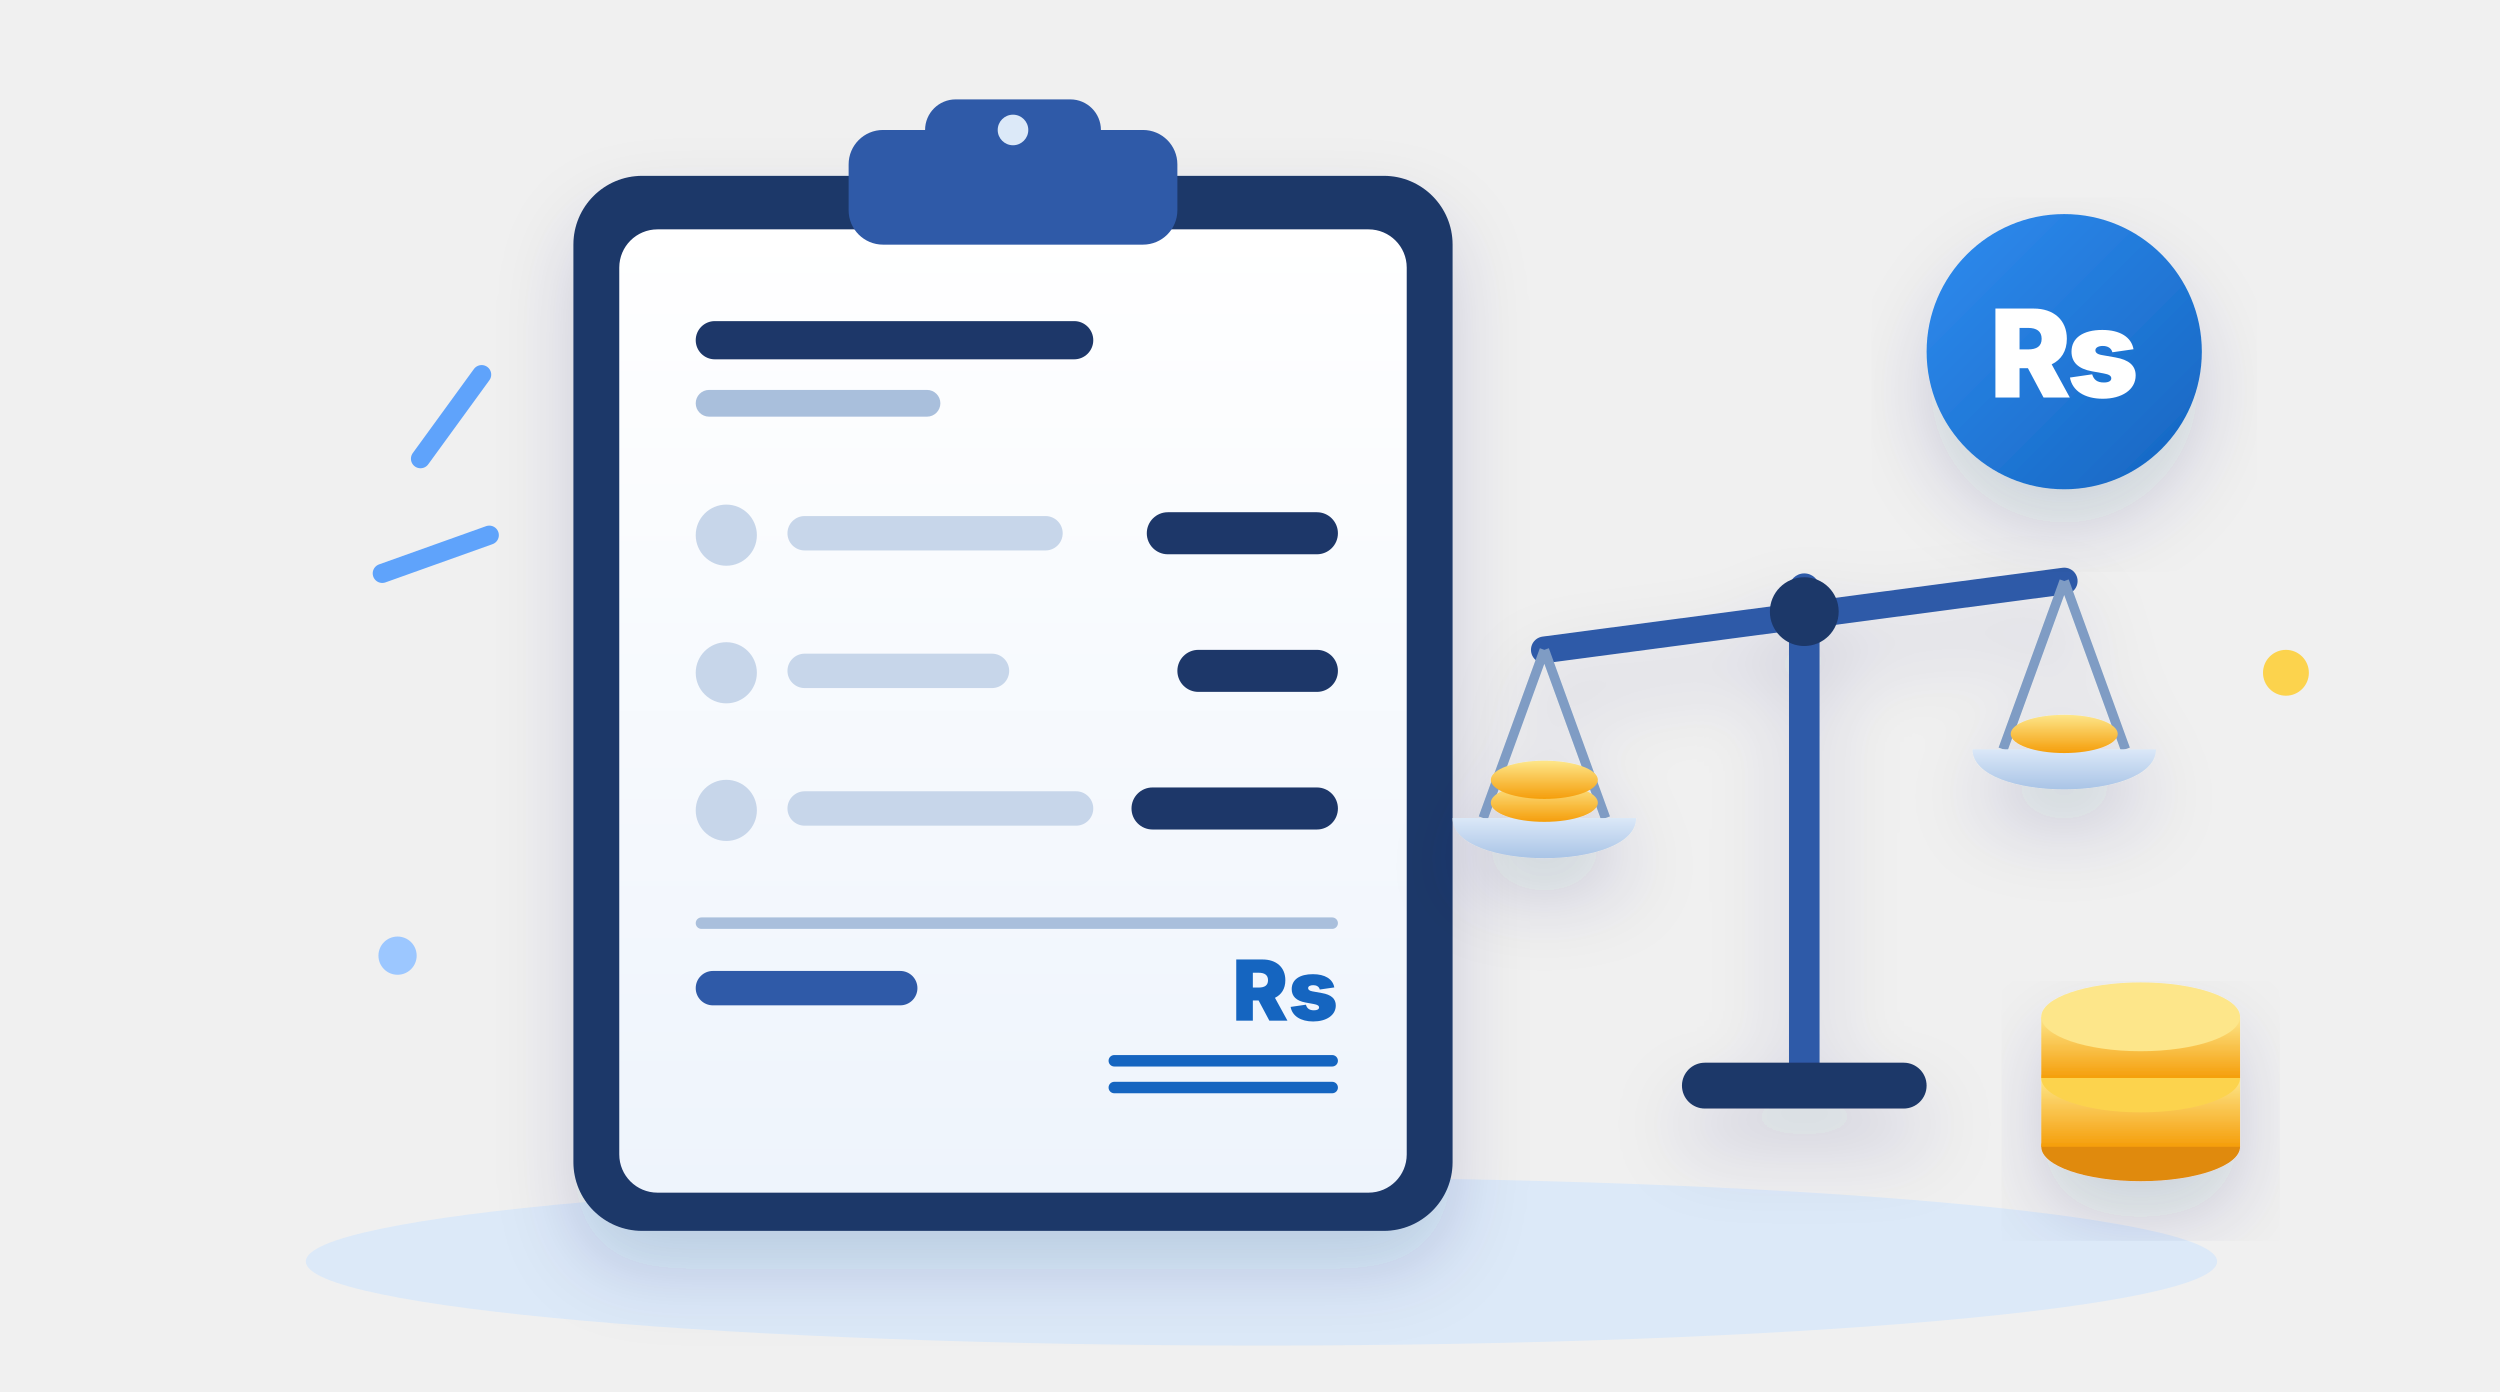
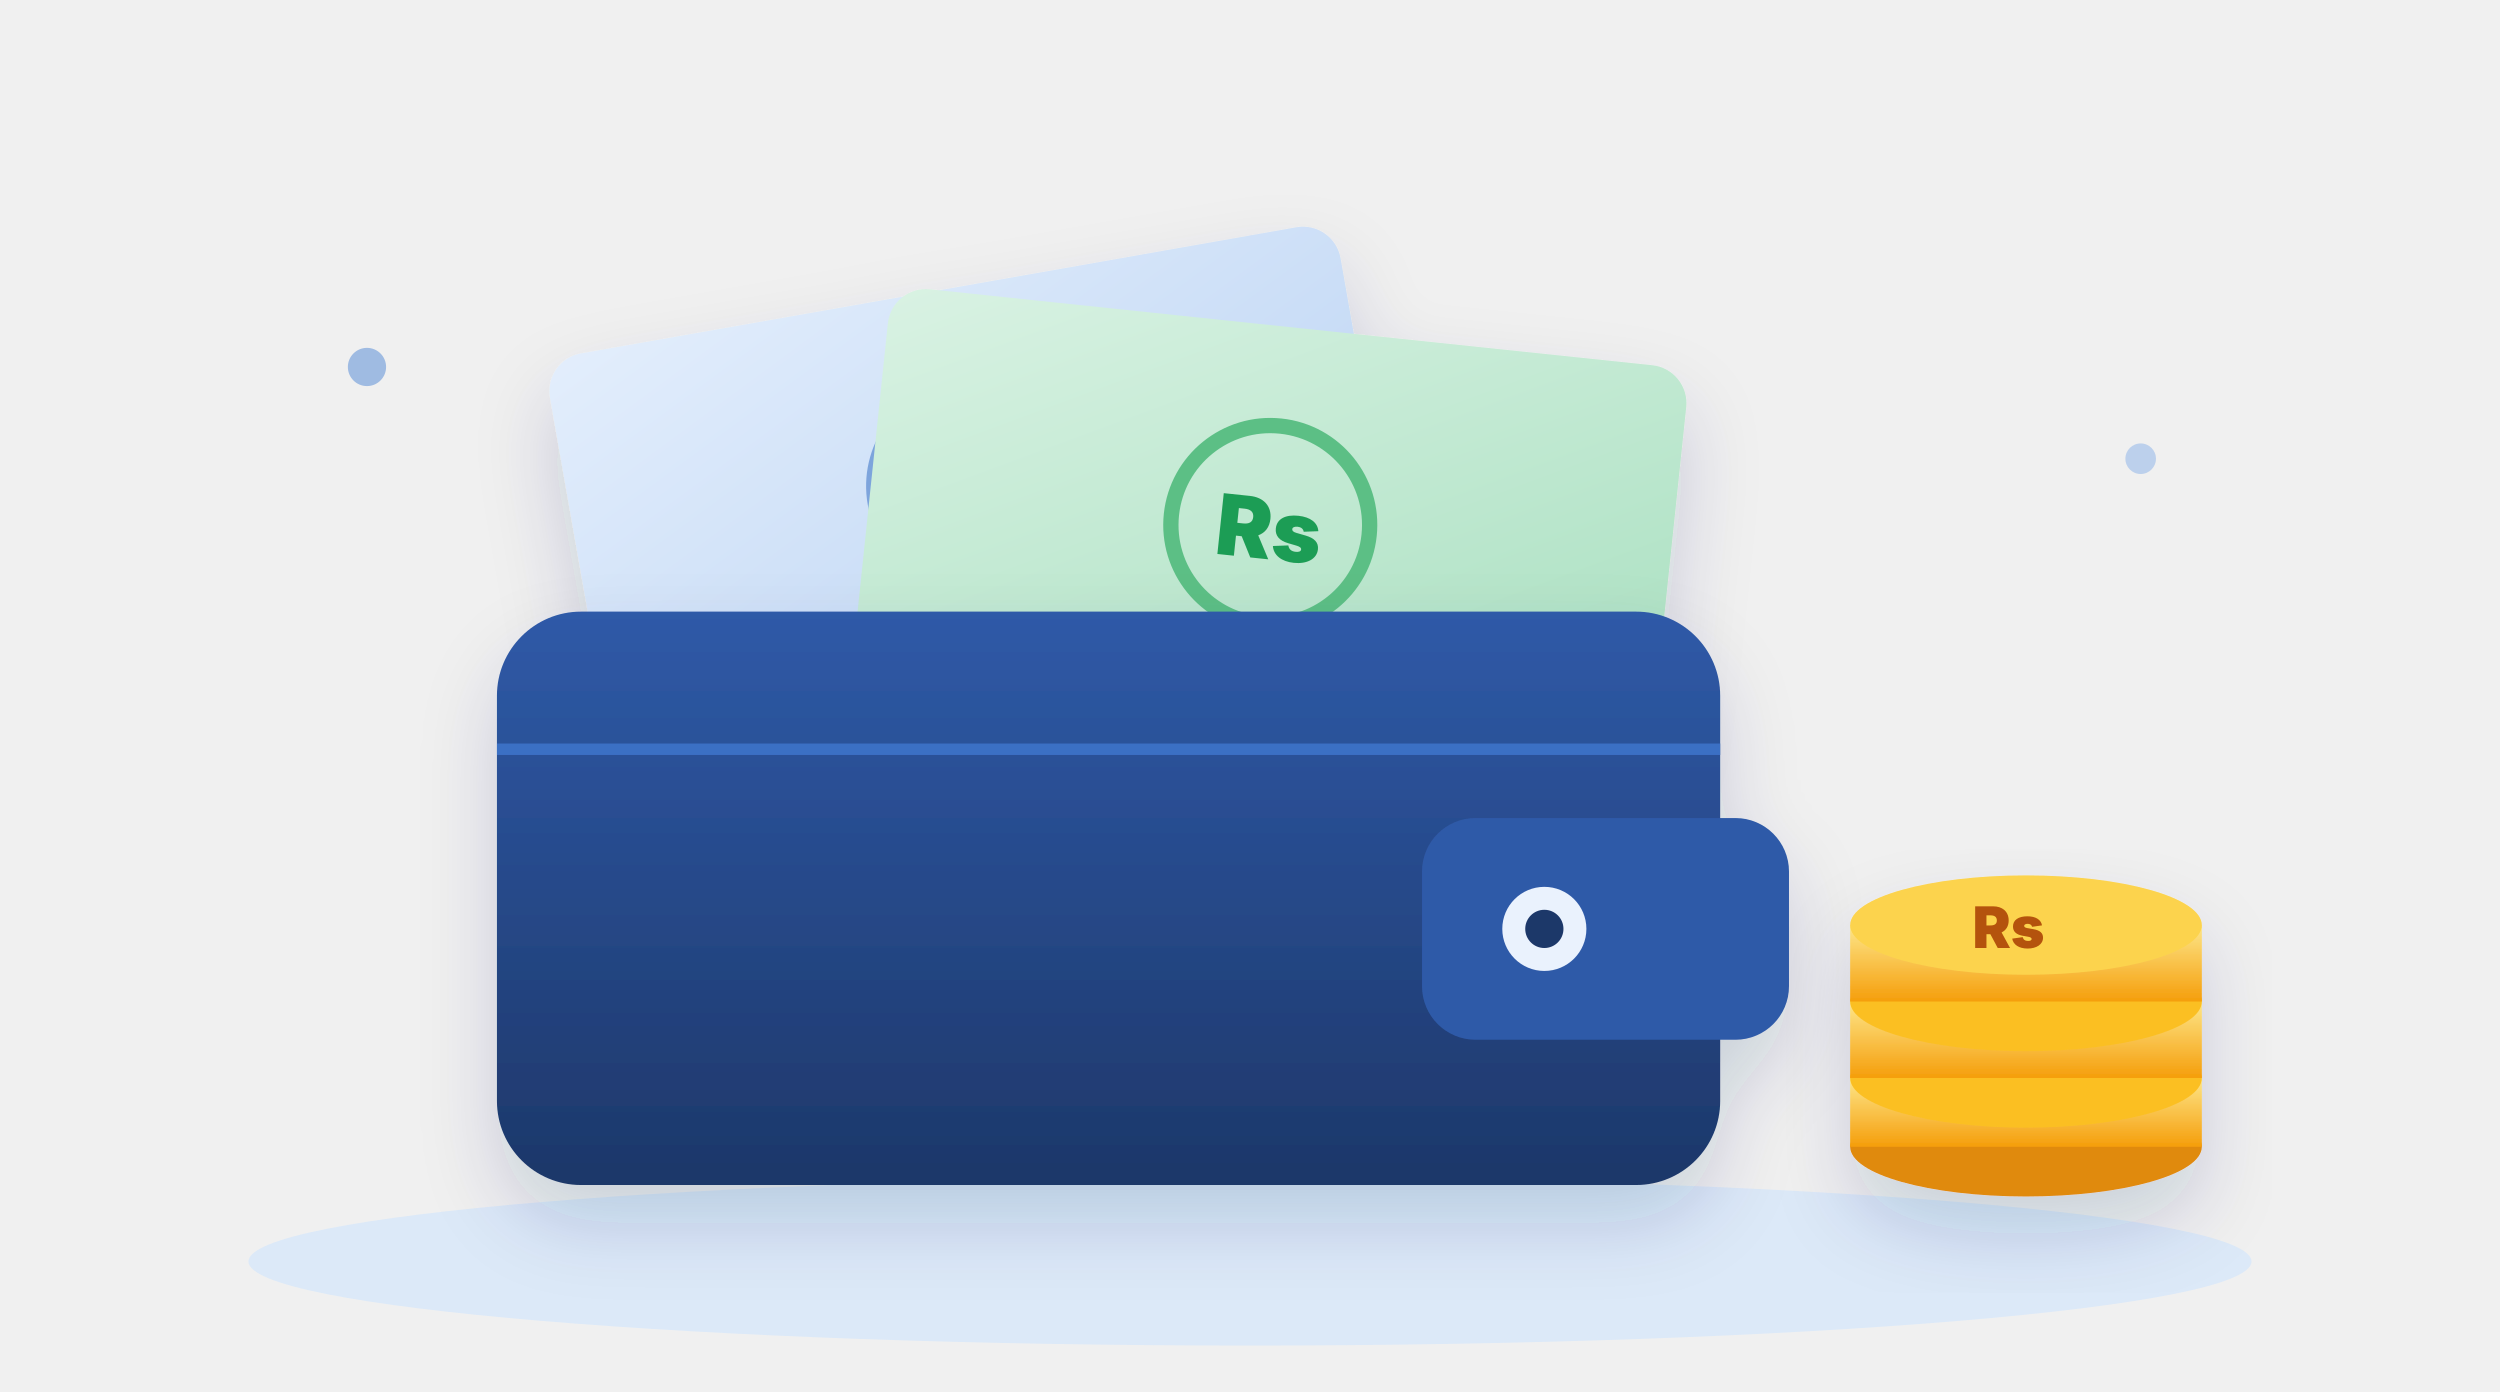
<svg xmlns="http://www.w3.org/2000/svg" viewBox="0 0 654 364" font-family="Inter, 'Segoe UI', Arial, sans-serif">
  <defs>
-     <linearGradient id="cb-sheet" x1="0" y1="0" x2="0" y2="1">
-       <stop offset="0" stop-color="#ffffff" />
-       <stop offset="1" stop-color="#eef4fc" />
+     <linearGradient id="cb-wallet" x1="0" y1="0" x2="0" y2="1">
+       <stop offset="0" stop-color="#2f5aa8" />
+       <stop offset="1" stop-color="#1d3769" />
    </linearGradient>
-     <linearGradient id="cb-blue" x1="0" y1="0" x2="1" y2="1">
-       <stop offset="0" stop-color="#2f8cf0" />
-       <stop offset="1" stop-color="#1565c0" />
+     <linearGradient id="cb-note" x1="0" y1="0" x2="1" y2="1">
+       <stop offset="0" stop-color="#d9f2e3" />
+       <stop offset="1" stop-color="#a7dfbf" />
+     </linearGradient>
+     <linearGradient id="cb-note-2" x1="0" y1="0" x2="1" y2="1">
+       <stop offset="0" stop-color="#e3eefc" />
+       <stop offset="1" stop-color="#b9d2f3" />
    </linearGradient>
    <linearGradient id="cb-coin" x1="0" y1="0" x2="0" y2="1">
      <stop offset="0" stop-color="#fde68a" />
      <stop offset="1" stop-color="#f59e0b" />
    </linearGradient>
-     <linearGradient id="cb-pan" x1="0" y1="0" x2="0" y2="1">
-       <stop offset="0" stop-color="#dbe8f8" />
-       <stop offset="1" stop-color="#a9c4e6" />
-     </linearGradient>
    <filter id="cb-shadow" x="-20%" y="-20%" width="140%" height="150%">
      <feDropShadow dx="0" dy="10" stdDeviation="10" flood-color="#1d3769" flood-opacity="0.16" />
    </filter>
  </defs>
-   <ellipse cx="330" cy="330" rx="250" ry="22" fill="#dce9f8" />
+   <ellipse cx="327" cy="330" rx="262" ry="22" fill="#dce9f8" />
  <g filter="url(#cb-shadow)">
-     <rect x="150" y="46" width="230" height="276" rx="18" fill="#1d3769" />
-     <rect x="162" y="60" width="206" height="252" rx="10" fill="url(#cb-sheet)" />
-   </g>
-   <rect x="222" y="34" width="86" height="30" rx="9" fill="#2f5aa8" />
-   <rect x="242" y="26" width="46" height="16" rx="8" fill="#2f5aa8" />
-   <circle cx="265" cy="34" r="4" fill="#dce9f8" />
-   <rect x="182" y="84" width="104" height="10" rx="5" fill="#1d3769" />
-   <rect x="182" y="102" width="64" height="7" rx="3.5" fill="#a9bfdc" />
-   <g>
-     <circle cx="190" cy="140" r="8" fill="#c7d6ea" />
-     <rect x="206" y="135" width="72" height="9" rx="4.5" fill="#c7d6ea" />
-     <rect x="300" y="134" width="50" height="11" rx="5.5" fill="#1d3769" />
-     <circle cx="190" cy="176" r="8" fill="#c7d6ea" />
-     <rect x="206" y="171" width="58" height="9" rx="4.5" fill="#c7d6ea" />
-     <rect x="308" y="170" width="42" height="11" rx="5.5" fill="#1d3769" />
-     <circle cx="190" cy="212" r="8" fill="#c7d6ea" />
-     <rect x="206" y="207" width="80" height="9" rx="4.5" fill="#c7d6ea" />
-     <rect x="296" y="206" width="54" height="11" rx="5.5" fill="#1d3769" />
-   </g>
-   <rect x="182" y="240" width="168" height="3" rx="1.5" fill="#a9bfdc" />
-   <rect x="182" y="254" width="58" height="9" rx="4.5" fill="#2f5aa8" />
-   <text x="350" y="267" text-anchor="end" font-size="22" font-weight="900" fill="#1565c0">Rs</text>
-   <rect x="290" y="276" width="60" height="3" rx="1.5" fill="#1565c0" />
-   <rect x="290" y="283" width="60" height="3" rx="1.5" fill="#1565c0" />
-   <g filter="url(#cb-shadow)">
-     <rect x="468" y="150" width="8" height="132" rx="4" fill="#2f5aa8" />
-     <rect x="440" y="278" width="64" height="12" rx="6" fill="#1d3769" />
-     <path d="M404 170 L540 152" stroke="#2f5aa8" stroke-width="7" stroke-linecap="round" />
-     <circle cx="472" cy="160" r="9" fill="#1d3769" />
-     <path d="M404 170 L388 214 M404 170 L420 214" stroke="#7f9cc4" stroke-width="2.5" />
-     <path d="M540 152 L524 196 M540 152 L556 196" stroke="#7f9cc4" stroke-width="2.5" />
-     <path d="M380 214 H428 C428 228 380 228 380 214 Z" fill="url(#cb-pan)" />
-     <path d="M516 196 H564 C564 210 516 210 516 196 Z" fill="url(#cb-pan)" />
-     <ellipse cx="404" cy="210" rx="14" ry="5" fill="url(#cb-coin)" />
-     <ellipse cx="404" cy="204" rx="14" ry="5" fill="url(#cb-coin)" />
-     <ellipse cx="540" cy="192" rx="14" ry="5" fill="url(#cb-coin)" />
+     <g transform="rotate(-10 250 130)">
+       <rect x="150" y="76" width="210" height="104" rx="10" fill="url(#cb-note-2)" />
+       <circle cx="255" cy="128" r="26" fill="none" stroke="#7da4dc" stroke-width="4" />
+       <text x="241" y="137" font-size="22" font-weight="900" fill="#2f5aa8">Rs</text>
+     </g>
+     <g transform="rotate(6 320 130)">
+       <rect x="228" y="84" width="210" height="104" rx="10" fill="url(#cb-note)" />
+       <circle cx="333" cy="136" r="26" fill="none" stroke="#5cbf85" stroke-width="4" />
+       <text x="319" y="145" font-size="22" font-weight="900" fill="#1f9d55">Rs</text>
+     </g>
  </g>
  <g filter="url(#cb-shadow)">
-     <ellipse cx="560" cy="300" rx="26" ry="9" fill="#e08a0b" />
-     <rect x="534" y="282" width="52" height="18" fill="url(#cb-coin)" />
-     <ellipse cx="560" cy="282" rx="26" ry="9" fill="#fcd34d" />
-     <rect x="534" y="266" width="52" height="16" fill="url(#cb-coin)" />
-     <ellipse cx="560" cy="266" rx="26" ry="9" fill="#fde68a" />
+     <rect x="130" y="160" width="320" height="150" rx="22" fill="url(#cb-wallet)" />
+     <path d="M130 196 H 450" stroke="#3b6fc4" stroke-width="3" />
+     <rect x="372" y="214" width="96" height="58" rx="14" fill="#2f5aa8" />
+     <circle cx="404" cy="243" r="11" fill="#eaf2fd" />
+     <circle cx="404" cy="243" r="5" fill="#1d3769" />
  </g>
  <g filter="url(#cb-shadow)">
-     <circle cx="540" cy="92" r="36" fill="url(#cb-blue)" />
-     <text x="540" y="104" text-anchor="middle" font-size="32" font-weight="900" fill="#ffffff">₨</text>
+     <ellipse cx="530" cy="300" rx="46" ry="13" fill="#e08a0b" />
+     <rect x="484" y="282" width="92" height="18" fill="url(#cb-coin)" />
+     <ellipse cx="530" cy="282" rx="46" ry="13" fill="#fbbf24" />
+     <rect x="484" y="262" width="92" height="20" fill="url(#cb-coin)" />
+     <ellipse cx="530" cy="262" rx="46" ry="13" fill="#fbbf24" />
+     <rect x="484" y="242" width="92" height="20" fill="url(#cb-coin)" />
+     <ellipse cx="530" cy="242" rx="46" ry="13" fill="#fcd34d" />
+     <text x="516" y="248" font-size="15" font-weight="900" fill="#b45309">Rs</text>
  </g>
-   <path d="M110 120 L126 98" stroke="#5fa3fb" stroke-width="5" stroke-linecap="round" />
-   <path d="M100 150 L128 140" stroke="#5fa3fb" stroke-width="5" stroke-linecap="round" />
-   <circle cx="598" cy="176" r="6" fill="#fcd34d" />
-   <circle cx="104" cy="250" r="5" fill="#9cc7ff" />
+   <circle cx="96" cy="96" r="5" fill="#9fbbe2" />
+   <circle cx="560" cy="120" r="4" fill="#bcd0ec" />
</svg>
